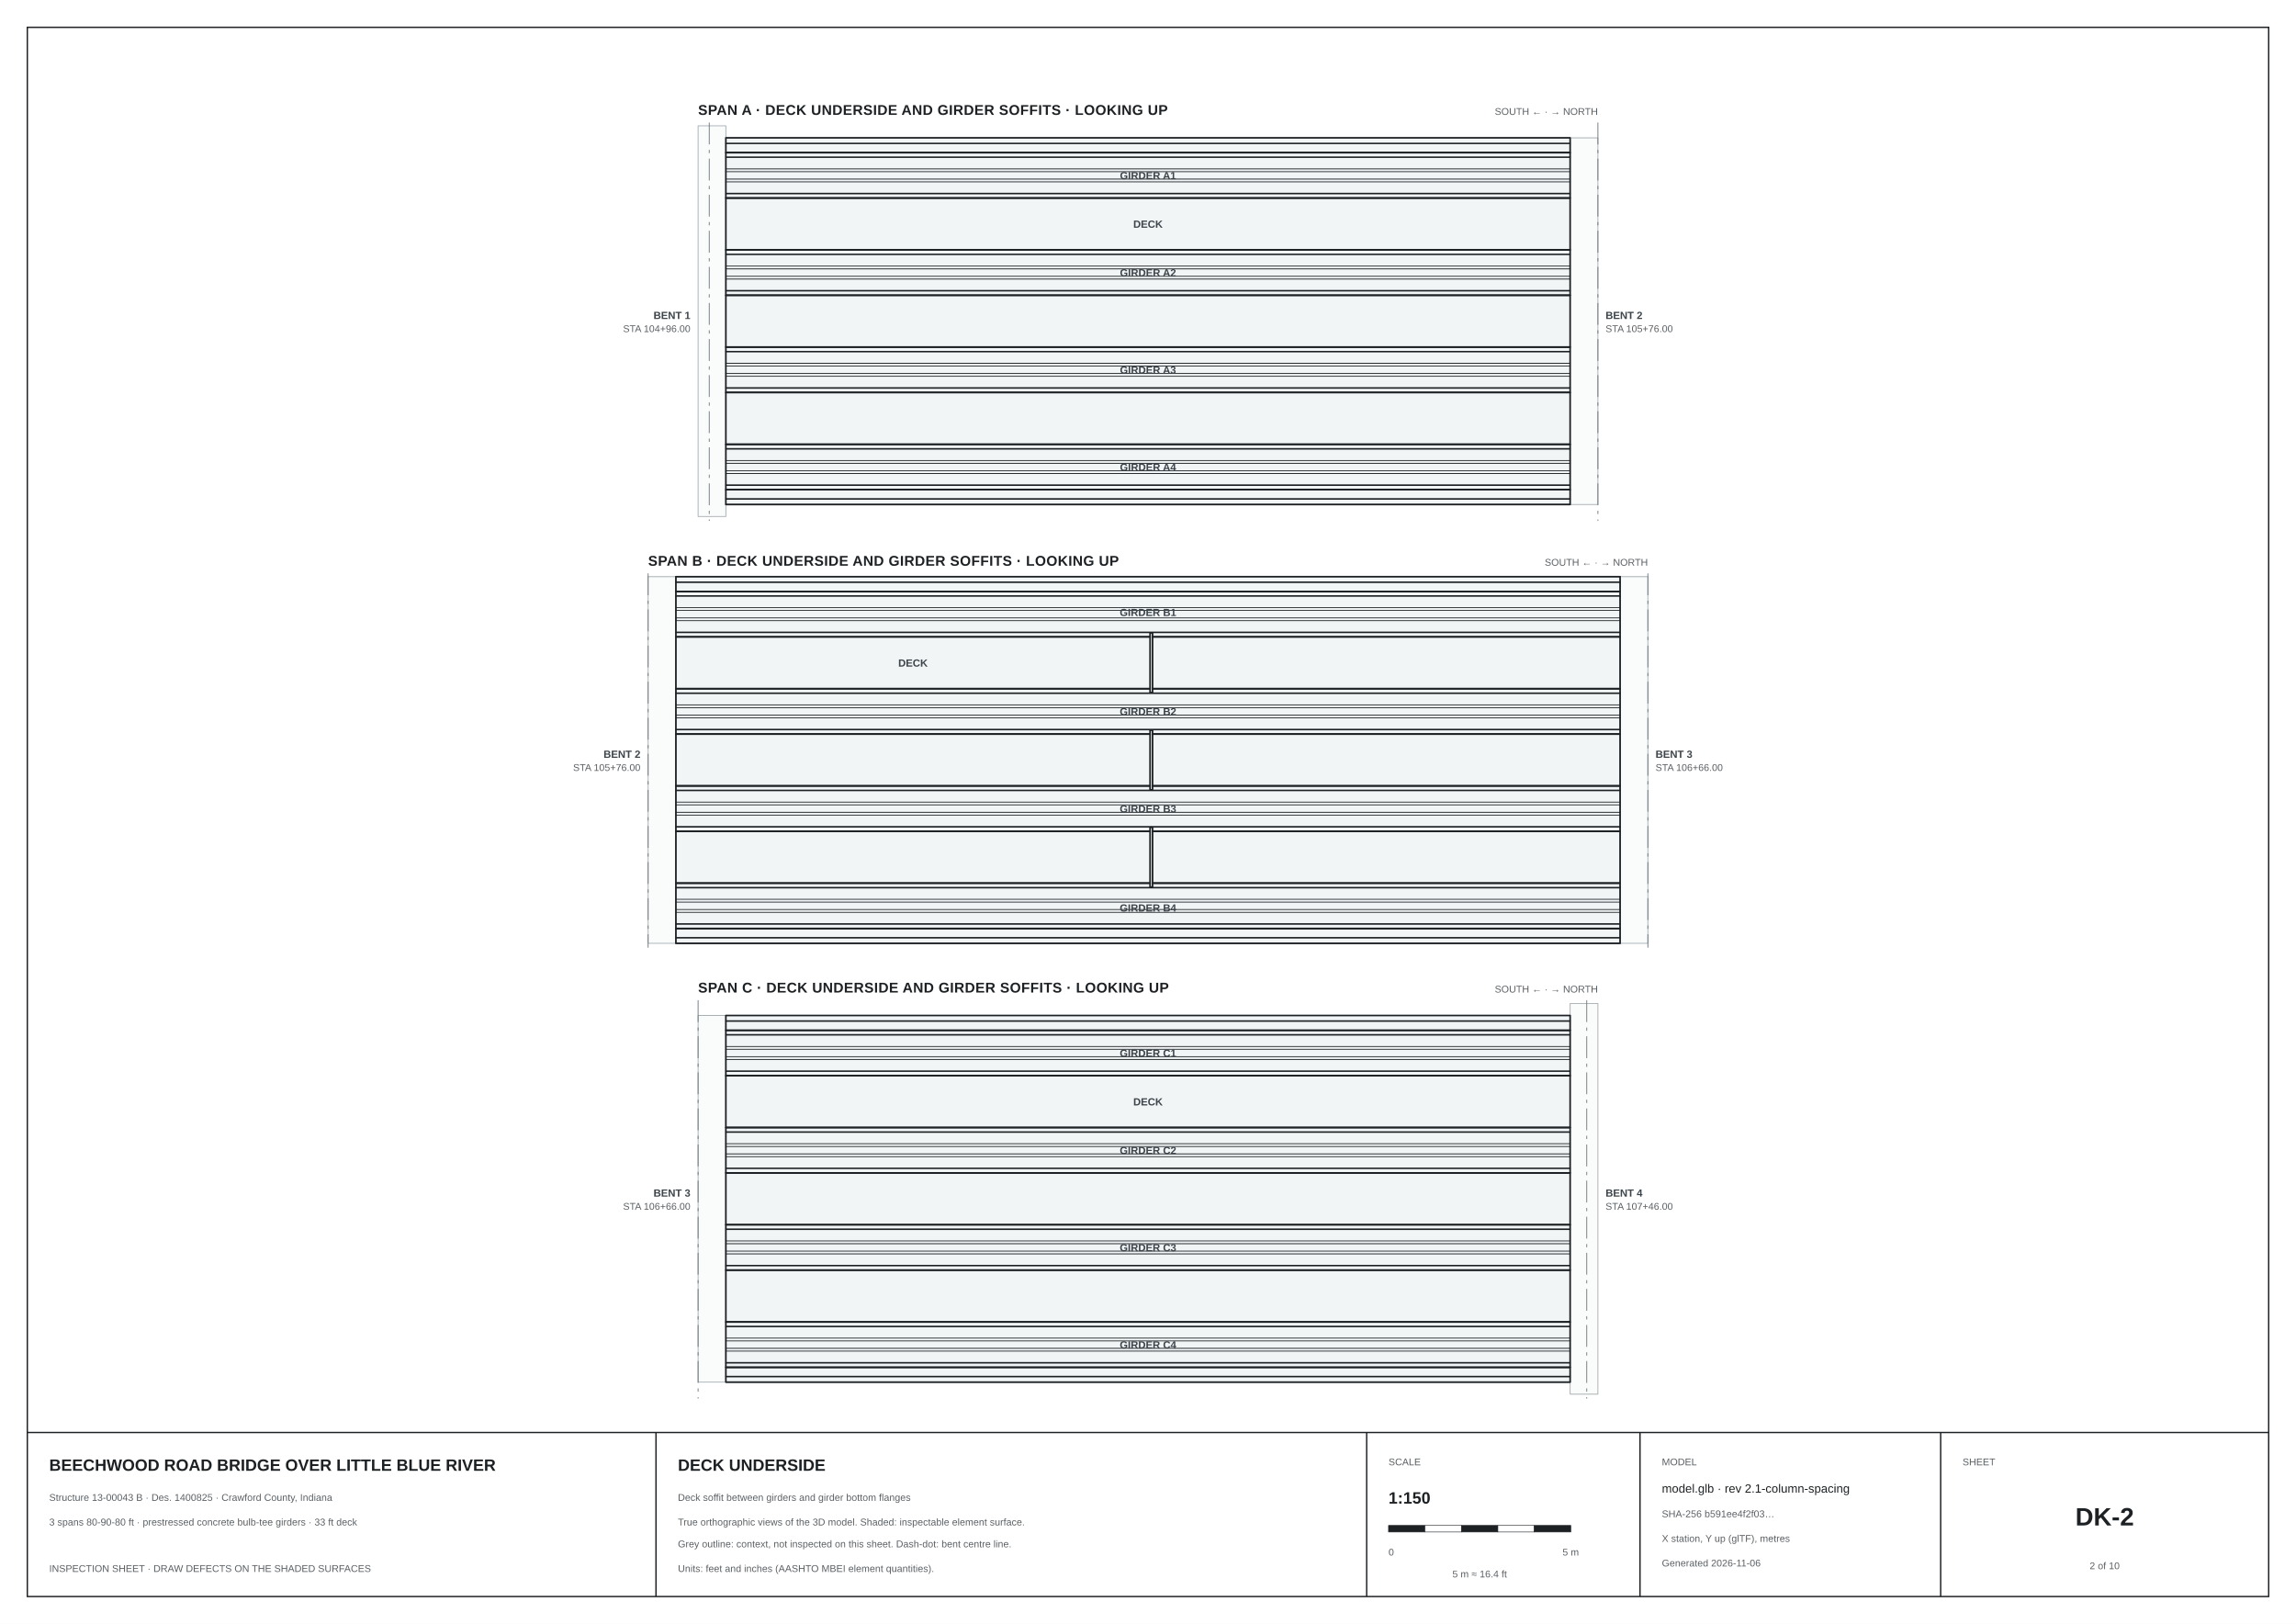
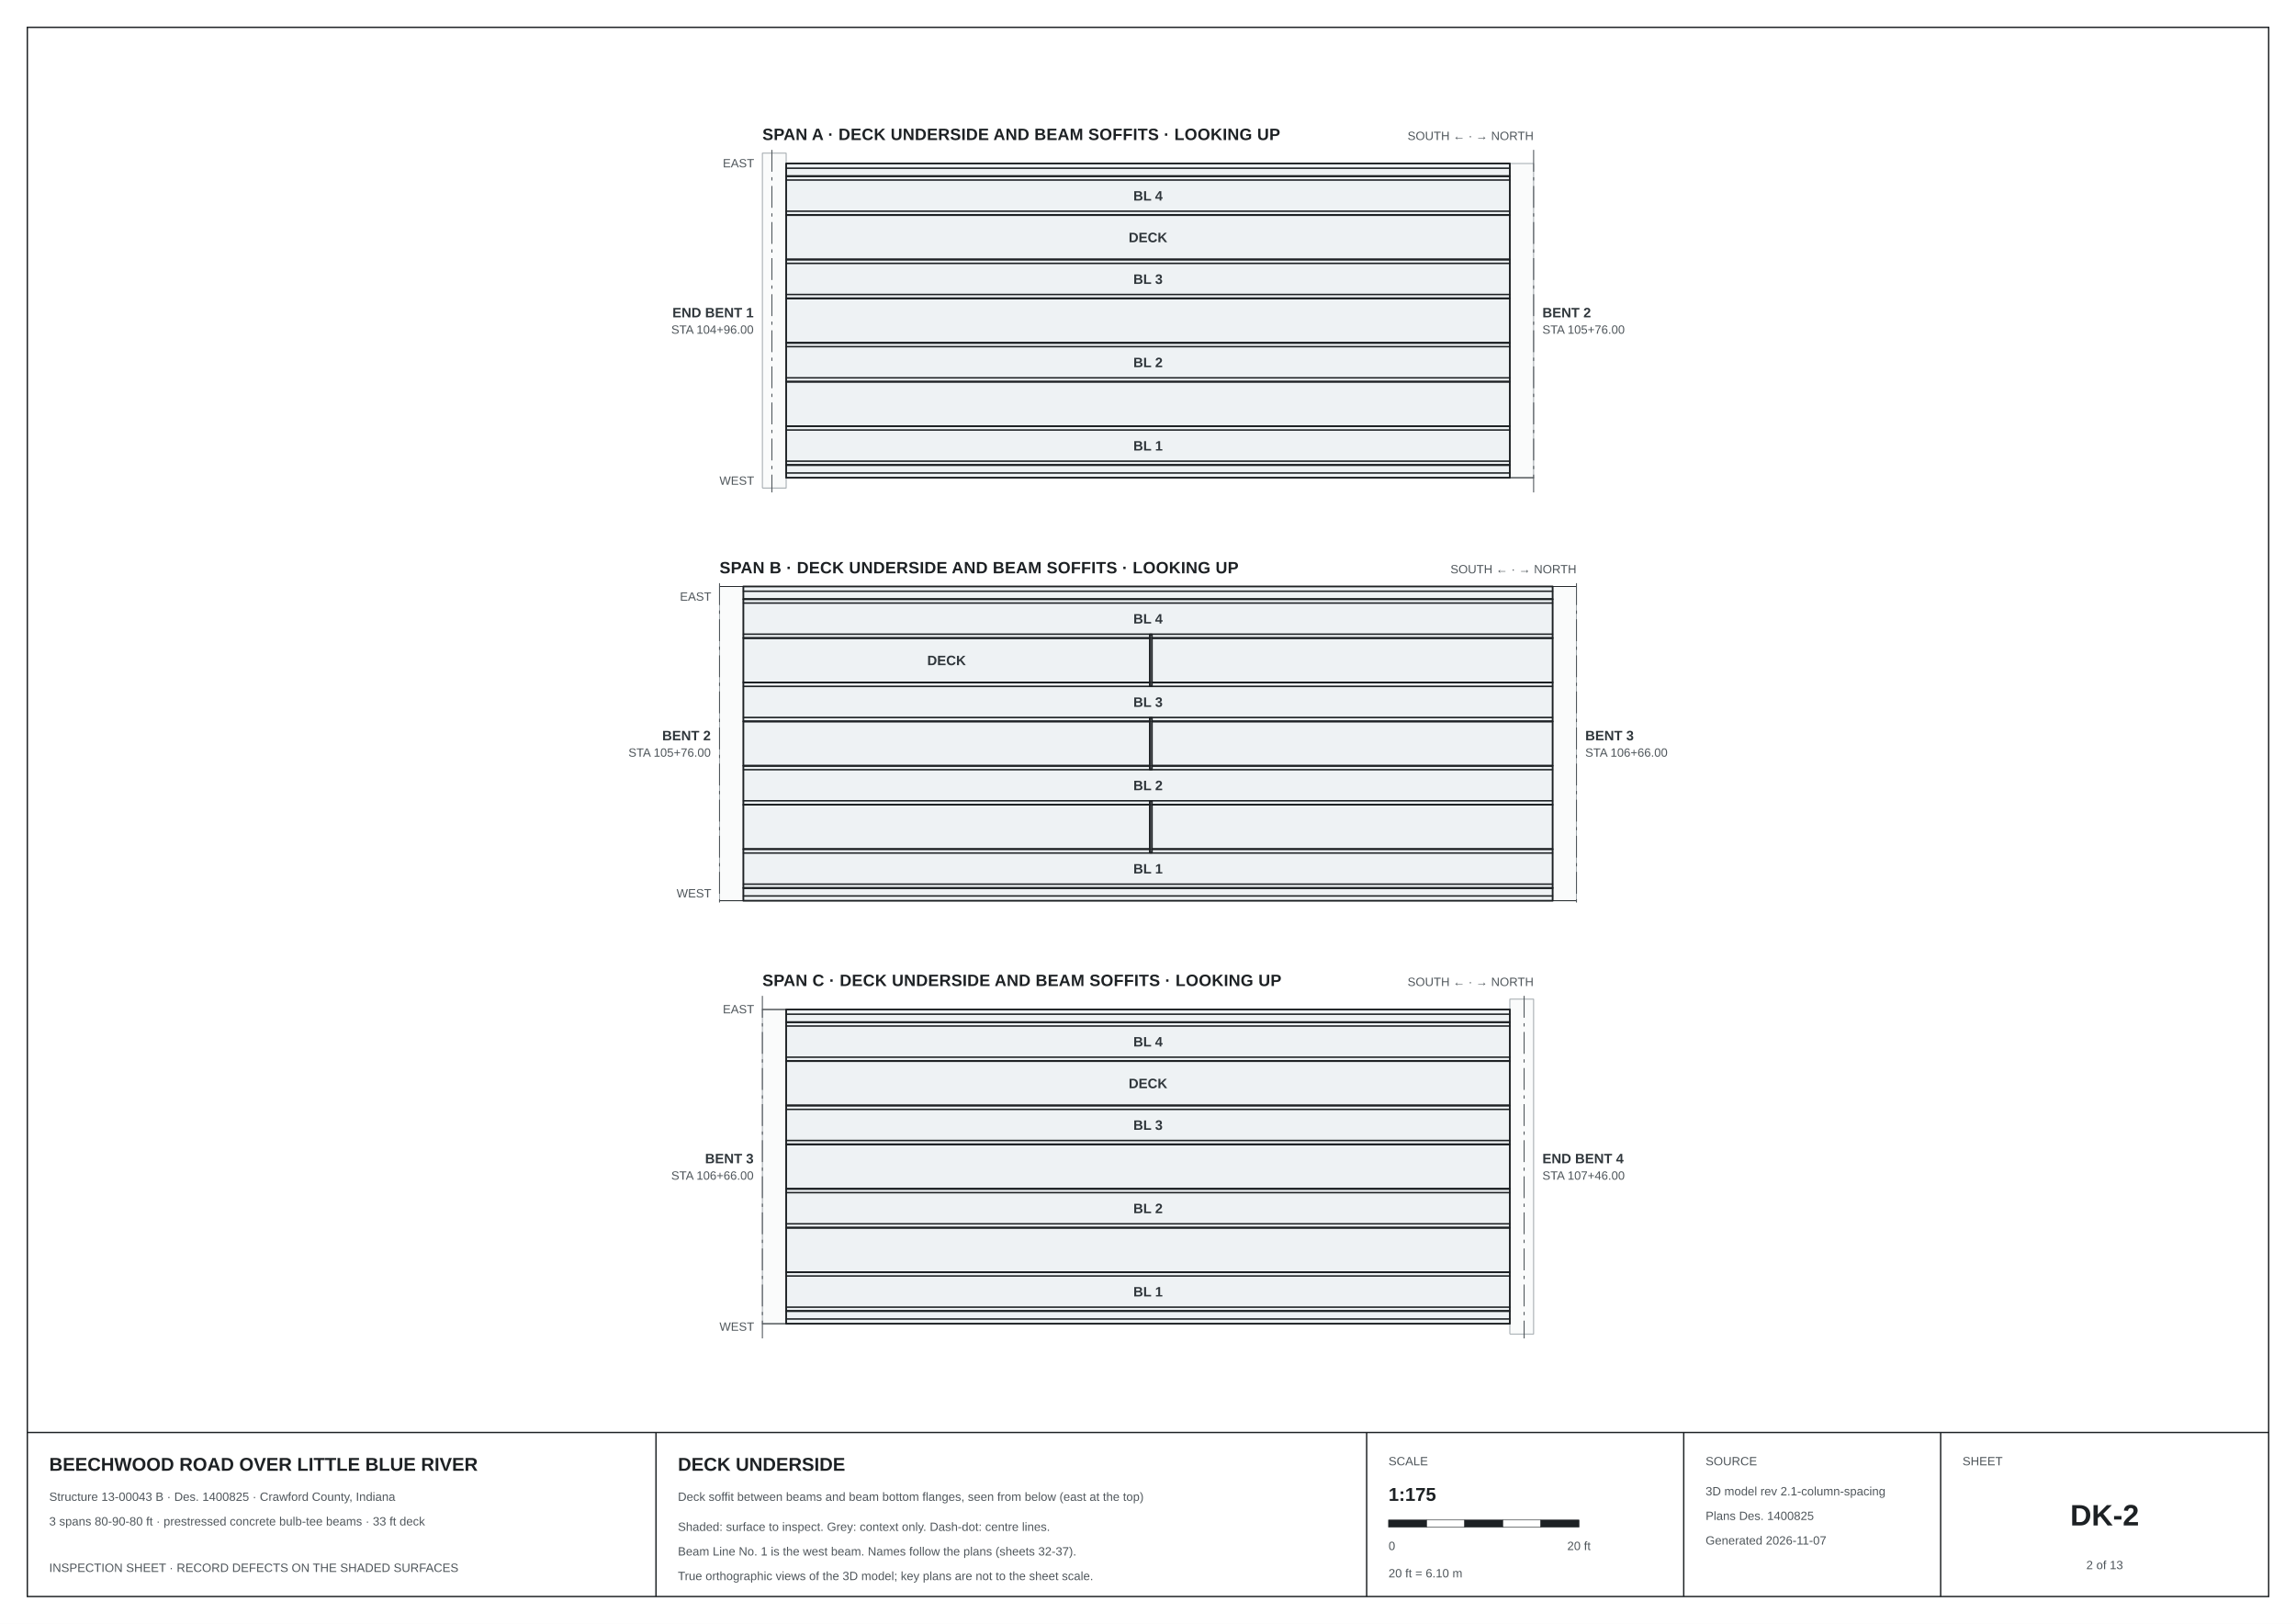
<svg xmlns="http://www.w3.org/2000/svg" viewBox="0 0 420 297" width="420mm" height="297mm">
-   <style>text{font-family:"IBM Plex Sans",Arial,Helvetica,sans-serif;fill:#1d2124}.t{font-size:2.2px}.s{font-size:1.8px;fill:#5a5f63}.h{font-size:2.6px;font-weight:600;letter-spacing:.06px}.big{font-size:4.6px;font-weight:600}.mid{font-size:3px;font-weight:600}.lbl{font-size:1.9px;fill:#3d454b;font-weight:600}.o{fill:none;stroke:#1d2124;stroke-width:.3;stroke-linejoin:round;stroke-linecap:round}.e{fill:none;stroke:#1d2124;stroke-width:.15;stroke-linecap:round}.r{fill:none;stroke:#a3abb0;stroke-width:.15;stroke-linejoin:round}.m{fill:#e3e7ea;stroke:#a3abb0;stroke-width:.1}.f{fill:#f2f5f6;stroke:none}.rf{fill:#fafbfb;stroke:none}.c{fill:none;stroke:#6b7378;stroke-width:.15;stroke-dasharray:4 1 .6 1}.k{fill:none;stroke:#1d2124;stroke-width:.25}.thin{fill:none;stroke:#1d2124;stroke-width:.15}</style>
+   <style>text{font-family:"IBM Plex Sans",Arial,Helvetica,sans-serif;fill:#1d2124}.t{font-size:2.6px}.s{font-size:2.2px;fill:#4f565b}.h{font-size:3px;font-weight:600;letter-spacing:.04px}.big{font-size:5.4px;font-weight:600}.mid{font-size:3.4px;font-weight:600}.lbl{font-size:2.5px;fill:#2f363b;font-weight:600}.ann{font-size:2.3px;fill:#1d2124}.o{fill:none;stroke:#1d2124;stroke-width:.32;stroke-linejoin:round;stroke-linecap:round}.e{fill:none;stroke:#1d2124;stroke-width:.16;stroke-linecap:round}.r{fill:none;stroke:#9aa2a7;stroke-width:.16;stroke-linejoin:round}.m{fill:#e3e7ea;stroke:#9aa2a7;stroke-width:.1}.f{fill:#eef2f4;stroke:none}.rf{fill:#fafbfb;stroke:none}.c{fill:none;stroke:#4f565b;stroke-width:.18;stroke-dasharray:4 1 .6 1}.ld{fill:none;stroke:#4f565b;stroke-width:.15}.ar{fill:#1d2124}.k{fill:none;stroke:#1d2124;stroke-width:.25}.thin{fill:none;stroke:#1d2124;stroke-width:.15}</style>
  <rect width="420" height="297" fill="#fff" />
  <rect x="5" y="5" width="410" height="287" class="k" />
-   <text x="127.70" y="21.01" class="h" text-anchor="start">SPAN A · DECK UNDERSIDE AND GIRDER SOFFITS · LOOKING UP</text>
-   <text x="292.30" y="21.01" class="s" text-anchor="end">SOUTH ← · → NORTH</text>
+   <text x="139.46" y="25.61" class="h" text-anchor="start">SPAN A · DECK UNDERSIDE AND BEAM SOFFITS · LOOKING UP</text>
+   <text x="280.54" y="25.61" class="s" text-anchor="end">SOUTH ← · → NORTH</text>
+   <text x="137.96" y="30.61" class="s" text-anchor="end">EAST</text>
+   <text x="137.96" y="88.66" class="s" text-anchor="end">WEST</text>
  <g id="view-DK2-A">
-     <path class="rf" d="M127.70,23.01 127.70,94.47 132.78,94.47 132.78,23.01Z" />
-     <path class="rf" d="M287.22,92.27 292.30,92.27 292.30,25.21 287.22,25.21Z" />
-     <path class="f" d="M132.78,36.22 287.22,36.22 287.22,27.92 132.78,27.92Z" />
-     <path class="f" d="M132.78,54.00 287.22,54.00 287.22,45.70 132.78,45.70Z" />
-     <path class="f" d="M132.78,71.78 287.22,71.78 287.22,63.48 132.78,63.48Z" />
-     <path class="f" d="M132.78,89.56 287.22,89.56 287.22,81.26 132.78,81.26Z" />
-     <path class="f" d="M132.78,27.92 287.22,27.92 287.22,25.21 132.78,25.21Z" />
-     <path class="f" d="M132.78,36.22 132.78,45.70 287.22,45.70 287.22,36.22Z" />
-     <path class="f" d="M132.78,63.48 287.22,63.48 287.22,54.00 132.78,54.00Z" />
-     <path class="f" d="M132.78,81.26 287.22,81.26 287.22,71.78 132.78,71.78Z" />
-     <path class="f" d="M287.22,89.56 132.78,89.56 132.78,92.27 287.22,92.27Z" />
-     <path class="r" d="M127.70,37.97 127.70,94.47 132.78,94.47 132.78,23.01 127.70,23.01 127.70,37.97" />
-     <path class="r" d="M287.22,92.27 292.30,92.27 292.30,25.21 287.22,25.21 287.22,92.27" />
-     <path class="o" d="M133.61,36.22 287.22,36.22 287.22,27.92 132.78,27.92 132.78,36.22 133.61,36.22" />
-     <path class="e" d="M132.76,28.69 287.24,28.69M132.76,30.89 287.24,30.89M132.76,31.40 287.24,31.40M132.76,27.92 287.24,27.92M132.76,33.26 287.24,33.26M132.76,36.22 287.24,36.22M132.76,32.75 287.24,32.75M132.76,35.46 287.24,35.46M132.76,28.81 287.24,28.81M132.76,35.33 287.24,35.33" />
-     <path class="o" d="M133.61,54.00 287.22,54.00 287.22,45.70 132.78,45.70 132.78,54.00 133.61,54.00" />
-     <path class="e" d="M132.76,46.47 287.24,46.47M132.76,48.67 287.24,48.67M132.76,49.18 287.24,49.18M132.76,45.70 287.24,45.70M132.76,51.04 287.24,51.04M132.76,54.00 287.24,54.00M132.76,50.53 287.24,50.53M132.76,53.24 287.24,53.24M132.76,46.59 287.24,46.59M132.76,53.11 287.24,53.11" />
-     <path class="o" d="M133.61,71.78 287.22,71.78 287.22,63.48 132.78,63.48 132.78,71.78 133.61,71.78" />
-     <path class="e" d="M132.76,64.25 287.24,64.25M132.76,66.45 287.24,66.45M132.76,66.96 287.24,66.96M132.76,63.48 287.24,63.48M132.76,68.82 287.24,68.82M132.76,71.78 287.24,71.78M132.76,68.31 287.24,68.31M132.76,71.02 287.24,71.02M132.76,64.37 287.24,64.37M132.76,70.89 287.24,70.89" />
-     <path class="o" d="M133.61,89.56 287.22,89.56 287.22,81.26 132.78,81.26 132.78,89.56 133.61,89.56" />
-     <path class="e" d="M132.76,82.03 287.24,82.03M132.76,84.23 287.24,84.23M132.76,84.74 287.24,84.74M132.76,81.26 287.24,81.26M132.76,86.60 287.24,86.60M132.76,89.56 287.24,89.56M132.76,86.09 287.24,86.09M132.76,88.80 287.24,88.80M132.76,82.15 287.24,82.15M132.76,88.67 287.24,88.67" />
-     <path class="o" d="M132.78,27.92 287.22,27.92 287.22,25.21 132.78,25.21 132.78,27.92M132.78,40.96 132.78,45.70 287.22,45.70 287.22,36.22 132.78,36.22 132.78,40.96M135.24,63.48 287.22,63.48 287.22,54.00 132.78,54.00 132.78,63.48 135.24,63.48M136.87,81.26 287.22,81.26 287.22,71.78 132.78,71.78 132.78,81.26 136.87,81.26M285.27,89.56 132.78,89.56 132.78,92.27 287.22,92.27 287.22,89.56 285.27,89.56" />
-     <path class="e" d="M132.76,26.17 287.24,26.17M132.76,26.17 287.24,26.17M132.76,26.17 287.24,26.17M132.76,26.18 287.24,26.18M132.76,26.19 287.24,26.19M132.76,26.20 287.24,26.20M132.76,26.21 287.24,26.21M132.76,26.22 287.24,26.22M132.76,26.23 287.24,26.23M132.76,26.24 287.24,26.24M132.76,26.25 287.24,26.25M132.76,26.27 287.24,26.27M132.76,26.28 287.24,26.28M132.76,26.28 287.24,26.28M132.76,26.29 287.24,26.29M132.76,26.29 287.24,26.29M132.76,91.19 287.24,91.19M132.76,91.20 287.24,91.20M132.76,91.20 287.24,91.20M132.76,91.21 287.24,91.21M132.76,91.22 287.24,91.22M132.76,91.23 287.24,91.23M132.76,91.24 287.24,91.24M132.76,91.25 287.24,91.25M132.76,91.27 287.24,91.27M132.76,91.28 287.24,91.28M132.76,91.29 287.24,91.29M132.76,91.30 287.24,91.30M132.76,91.31 287.24,91.31M132.76,91.31 287.24,91.31M132.76,91.32 287.24,91.32M132.76,26.29 287.24,26.29M287.24,91.19 132.76,91.19M132.76,91.32 287.24,91.32M287.24,92.27 132.76,92.27" />
+     <path class="rf" d="M139.46,89.26 143.81,89.26 143.81,28.01 139.46,28.01Z" />
+     <path class="rf" d="M276.19,87.37 280.54,87.37 280.54,29.90 276.19,29.90Z" />
+     <path class="f" d="M276.19,39.33 276.19,32.22 143.81,32.22 143.81,39.33Z" />
+     <path class="f" d="M276.19,54.57 276.19,47.46 143.81,47.46 143.81,54.57Z" />
+     <path class="f" d="M276.19,69.81 276.19,62.70 143.81,62.70 143.81,69.81Z" />
+     <path class="f" d="M276.19,85.05 276.19,77.94 143.81,77.94 143.81,85.05Z" />
+     <path class="f" d="M276.19,32.22 276.19,29.90 143.81,29.90 143.81,32.22Z" />
+     <path class="f" d="M143.81,39.33 143.81,47.46 276.19,47.46 276.19,39.33Z" />
+     <path class="f" d="M276.19,62.70 276.19,54.57 143.81,54.57 143.81,62.70Z" />
+     <path class="f" d="M276.19,69.81 143.81,69.81 143.81,77.94 276.19,77.94Z" />
+     <path class="f" d="M143.81,87.37 276.19,87.37 276.19,85.05 143.81,85.05Z" />
+     <path class="r" d="M139.46,89.26 143.81,89.26 143.81,28.01 139.46,28.01 139.46,89.26" />
+     <path class="r" d="M276.19,87.37 280.54,87.37 280.54,29.90 276.19,29.90 276.19,87.37" />
+     <path class="o" d="M276.19,39.33 276.19,32.22 143.81,32.22 143.81,39.33 276.19,39.33" />
+     <path class="e" d="M143.77,32.22 276.23,32.22M143.77,32.87 276.23,32.87M143.77,32.98 276.23,32.98M143.77,38.57 276.23,38.57M143.77,38.68 276.23,38.68M143.77,39.33 276.23,39.33" />
+     <path class="o" d="M276.19,54.57 276.19,47.46 143.81,47.46 143.81,54.57 276.19,54.57" />
+     <path class="e" d="M143.77,47.46 276.23,47.46M143.77,48.11 276.23,48.11M143.77,48.22 276.23,48.22M143.77,53.81 276.23,53.81M143.77,53.92 276.23,53.92M143.77,54.57 276.23,54.57" />
+     <path class="o" d="M276.19,69.81 276.19,62.70 143.81,62.70 143.81,69.81 276.19,69.81" />
+     <path class="e" d="M143.77,62.70 276.23,62.70M143.77,63.35 276.23,63.35M143.77,63.46 276.23,63.46M143.77,69.05 276.23,69.05M143.77,69.16 276.23,69.16M143.77,69.81 276.23,69.81" />
+     <path class="o" d="M276.19,85.05 276.19,77.94 143.81,77.94 143.81,85.05 276.19,85.05" />
+     <path class="e" d="M143.77,77.94 276.23,77.94M143.77,78.59 276.23,78.59M143.77,78.70 276.23,78.70M143.77,84.29 276.23,84.29M143.77,84.40 276.23,84.40M143.77,85.05 276.23,85.05" />
+     <path class="o" d="M276.19,32.22 276.19,29.90 143.81,29.90 143.81,32.22 276.19,32.22M143.81,39.33 143.81,47.46 276.19,47.46 276.19,39.33 143.81,39.33M276.19,62.70 276.19,54.57 143.81,54.57 143.81,62.70 276.19,62.70M276.19,69.81 143.81,69.81 143.81,77.94 276.19,77.94 276.19,69.81M143.81,87.37 276.19,87.37 276.19,85.05 143.81,85.05 143.81,87.37" />
+     <path class="e" d="M143.80,30.75 276.20,30.75M143.80,86.52 276.20,86.52M143.80,30.71 276.20,30.71M143.80,30.72 276.20,30.72M143.80,30.72 276.20,30.72M143.80,30.72 276.20,30.72M143.80,30.73 276.20,30.73M143.80,30.74 276.20,30.74M143.80,30.76 276.20,30.76M143.80,30.77 276.20,30.77M143.80,30.78 276.20,30.78M143.80,30.79 276.20,30.79M143.80,30.80 276.20,30.80M143.80,30.81 276.20,30.81M143.80,30.81 276.20,30.81M143.80,30.82 276.20,30.82M143.80,30.82 276.20,30.82M143.80,30.82 276.20,30.82M143.80,86.45 276.20,86.45M143.80,86.45 276.20,86.45M143.80,86.45 276.20,86.45M143.80,86.46 276.20,86.46M143.80,86.47 276.20,86.47M143.80,86.47 276.20,86.47M143.80,86.48 276.20,86.48M143.80,86.49 276.20,86.49M143.80,86.50 276.20,86.50M143.80,86.51 276.20,86.51M143.80,86.53 276.20,86.53M143.80,86.54 276.20,86.54M143.80,86.55 276.20,86.55M143.80,86.55 276.20,86.55M143.80,86.56 276.20,86.56M143.80,86.56 276.20,86.56M143.80,87.37 280.54,87.37" />
  </g>
-   <path class="c" d="M129.74,22.41V95.27" />
-   <text x="126.30" y="58.34" class="lbl" text-anchor="end">BENT 1</text>
-   <text x="126.30" y="60.74" class="s" text-anchor="end">STA 104+96.00</text>
-   <path class="c" d="M292.30,22.41V95.27" />
-   <text x="293.70" y="58.34" class="lbl" text-anchor="start">BENT 2</text>
-   <text x="293.70" y="60.74" class="s" text-anchor="start">STA 105+76.00</text>
-   <text x="210.00" y="32.77" class="lbl" text-anchor="middle">GIRDER A1</text>
-   <text x="210.00" y="50.55" class="lbl" text-anchor="middle">GIRDER A2</text>
-   <text x="210.00" y="68.33" class="lbl" text-anchor="middle">GIRDER A3</text>
-   <text x="210.00" y="86.11" class="lbl" text-anchor="middle">GIRDER A4</text>
-   <text x="210.00" y="41.66" class="lbl" text-anchor="middle">DECK</text>
-   <text x="118.56" y="103.47" class="h" text-anchor="start">SPAN B · DECK UNDERSIDE AND GIRDER SOFFITS · LOOKING UP</text>
-   <text x="301.44" y="103.47" class="s" text-anchor="end">SOUTH ← · → NORTH</text>
+   <path class="c" d="M141.20,27.41V90.06" />
+   <text x="137.86" y="58.04" class="lbl" text-anchor="end">END BENT 1</text>
+   <text x="137.86" y="61.04" class="s" text-anchor="end">STA 104+96.00</text>
+   <path class="c" d="M280.54,27.41V90.06" />
+   <text x="282.14" y="58.04" class="lbl" text-anchor="start">BENT 2</text>
+   <text x="282.14" y="61.04" class="s" text-anchor="start">STA 105+76.00</text>
+   <text x="210.00" y="36.68" class="lbl" text-anchor="middle">BL 4</text>
+   <text x="210.00" y="51.92" class="lbl" text-anchor="middle">BL 3</text>
+   <text x="210.00" y="67.16" class="lbl" text-anchor="middle">BL 2</text>
+   <text x="210.00" y="82.40" class="lbl" text-anchor="middle">BL 1</text>
+   <text x="210.00" y="44.30" class="lbl" text-anchor="middle">DECK</text>
+   <text x="131.62" y="104.86" class="h" text-anchor="start">SPAN B · DECK UNDERSIDE AND BEAM SOFFITS · LOOKING UP</text>
+   <text x="288.38" y="104.86" class="s" text-anchor="end">SOUTH ← · → NORTH</text>
+   <text x="130.12" y="109.86" class="s" text-anchor="end">EAST</text>
+   <text x="130.12" y="164.14" class="s" text-anchor="end">WEST</text>
  <g id="view-DK2-B">
-     <path class="rf" d="M118.56,105.47 118.56,172.53 123.64,172.53 123.64,105.47Z" />
-     <path class="rf" d="M296.36,172.53 301.44,172.53 301.44,105.47 296.36,105.47Z" />
-     <path class="rf" d="M210.38,126.68 210.83,126.68 210.83,115.76 210.38,115.76Z" />
-     <path class="rf" d="M210.38,144.46 210.83,144.46 210.83,133.54 210.38,133.54Z" />
-     <path class="rf" d="M210.38,162.24 210.83,162.24 210.83,151.32 210.38,151.32Z" />
-     <path class="f" d="M123.64,116.48 210.38,116.48 210.38,115.76 210.83,115.76 210.83,116.48 296.36,116.48 296.36,108.18 123.64,108.18Z" />
-     <path class="f" d="M123.64,134.26 210.38,134.26 210.38,133.54 210.83,133.54 210.83,134.26 296.36,134.26 296.36,125.96 210.83,125.96 210.83,126.68 210.38,126.68 210.38,125.96 123.64,125.96Z" />
-     <path class="f" d="M123.64,152.04 210.38,152.04 210.38,151.32 210.83,151.32 210.83,152.04 296.36,152.04 296.36,143.74 210.83,143.74 210.83,144.46 210.38,144.46 210.38,143.74 123.64,143.74Z" />
-     <path class="f" d="M123.64,169.82 296.36,169.82 296.36,161.52 210.83,161.52 210.83,162.24 210.38,162.24 210.38,161.52 123.64,161.52Z" />
-     <path class="f" d="M123.64,108.18 296.36,108.18 296.36,105.47 123.64,105.47Z" />
-     <path class="f" d="M123.64,116.48 123.64,125.96 210.38,125.96 210.38,116.48Z" />
-     <path class="f" d="M210.83,125.96 296.36,125.96 296.36,116.48 210.83,116.48Z" />
-     <path class="f" d="M210.38,134.26 123.64,134.26 123.64,143.74 210.38,143.74Z" />
-     <path class="f" d="M296.36,134.26 210.83,134.26 210.83,143.74 296.36,143.74Z" />
-     <path class="f" d="M210.38,152.04 123.64,152.04 123.64,161.52 210.38,161.52Z" />
-     <path class="f" d="M296.36,152.04 210.83,152.04 210.83,161.52 296.36,161.52Z" />
-     <path class="f" d="M296.36,169.82 123.64,169.82 123.64,172.53 296.36,172.53Z" />
-     <path class="r" d="M118.56,121.22 118.56,172.53 123.64,172.53 123.64,105.47 118.56,105.47 118.56,121.22" />
-     <path class="r" d="M296.36,172.53 301.44,172.53 301.44,105.47 296.36,105.47 296.36,172.53" />
-     <path class="r" d="M210.38,126.68 210.83,126.68 210.83,115.76 210.38,115.76 210.38,126.68" />
-     <path class="r" d="M210.38,144.46 210.83,144.46 210.83,133.54 210.38,133.54 210.38,144.46" />
-     <path class="r" d="M210.38,162.24 210.83,162.24 210.83,151.32 210.38,151.32 210.38,162.24" />
-     <path class="o" d="M124.52,116.48 210.38,116.48 210.38,115.76 210.83,115.76 210.83,116.48 296.36,116.48 296.36,108.18 123.64,108.18 123.64,116.48 124.52,116.48" />
-     <path class="e" d="M123.61,108.94 296.39,108.94M123.61,111.14 296.39,111.14M123.61,111.65 296.39,111.65M123.61,108.18 296.39,108.18M123.61,113.52 296.39,113.52M123.61,116.48 210.41,116.48M210.80,116.48 296.39,116.48M123.61,113.01 296.39,113.01M123.61,115.72 296.39,115.72M123.61,109.07 296.39,109.07M123.61,115.59 296.39,115.59" />
-     <path class="o" d="M124.52,134.26 210.38,134.26 210.38,133.54 210.83,133.54 210.83,134.26 296.36,134.26 296.36,125.96 210.83,125.96 210.83,126.68 210.38,126.68 210.38,125.96 123.64,125.96 123.64,134.26 124.52,134.26" />
-     <path class="e" d="M123.61,126.72 296.39,126.72M123.61,128.92 296.39,128.92M123.61,129.43 296.39,129.43M123.61,125.96 210.41,125.96M210.80,125.96 296.39,125.96M123.61,131.30 296.39,131.30M123.61,134.26 210.41,134.26M210.80,134.26 296.39,134.26M123.61,130.79 296.39,130.79M123.61,133.50 296.39,133.50M123.61,126.85 296.39,126.85M123.61,133.37 296.39,133.37" />
-     <path class="o" d="M124.52,152.04 210.38,152.04 210.38,151.32 210.83,151.32 210.83,152.04 296.36,152.04 296.36,143.74 210.83,143.74 210.83,144.46 210.38,144.46 210.38,143.74 123.64,143.74 123.64,152.04 124.52,152.04" />
-     <path class="e" d="M123.61,144.50 296.39,144.50M123.61,146.70 296.39,146.70M123.61,147.21 296.39,147.21M123.61,143.74 210.41,143.74M210.80,143.74 296.39,143.74M123.61,149.08 296.39,149.08M123.61,152.04 210.41,152.04M210.80,152.04 296.39,152.04M123.61,148.57 296.39,148.57M123.61,151.28 296.39,151.28M123.61,144.63 296.39,144.63M123.61,151.15 296.39,151.15" />
-     <path class="o" d="M124.52,169.82 296.36,169.82 296.36,161.52 210.83,161.52 210.83,162.24 210.38,162.24 210.38,161.52 123.64,161.52 123.64,169.82 124.52,169.82" />
-     <path class="e" d="M123.61,162.28 296.39,162.28M123.61,164.48 296.39,164.48M123.61,164.99 296.39,164.99M123.61,161.52 210.41,161.52M210.80,161.52 296.39,161.52M123.61,166.86 296.39,166.86M123.61,169.82 296.39,169.82M123.61,166.35 296.39,166.35M123.61,169.06 296.39,169.06M123.61,162.41 296.39,162.41M123.61,168.93 296.39,168.93" />
-     <path class="o" d="M126.34,108.18 296.36,108.18 296.36,105.47 123.64,105.47 123.64,108.18 126.34,108.18M123.64,121.22 123.64,125.96 210.38,125.96 210.38,116.48 123.64,116.48 123.64,121.22M213.64,125.96 296.36,125.96 296.36,116.48 210.83,116.48 210.83,125.96 213.64,125.96M208.18,134.26 123.64,134.26 123.64,143.74 210.38,143.74 210.38,134.26 208.18,134.26M293.66,134.26 210.83,134.26 210.83,143.74 296.36,143.74 296.36,134.26 293.66,134.26M208.18,152.04 123.64,152.04 123.64,161.52 210.38,161.52 210.38,152.04 208.18,152.04M295.48,152.04 210.83,152.04 210.83,161.52 296.36,161.52 296.36,152.04 295.48,152.04M293.66,169.82 123.64,169.82 123.64,172.53 296.36,172.53 296.36,169.82 293.66,169.82" />
-     <path class="e" d="M123.61,105.47 296.39,105.47M296.39,106.42 123.61,106.42M123.61,106.55 296.39,106.55M296.39,171.45 123.61,171.45M123.61,171.58 296.39,171.58M296.39,172.53 123.61,172.53" />
+     <path class="rf" d="M131.62,164.74 135.98,164.74 135.98,107.26 131.62,107.26Z" />
+     <path class="rf" d="M284.02,164.74 288.38,164.74 288.38,107.26 284.02,107.26Z" />
+     <path class="rf" d="M210.71,116.04 210.33,116.04 210.33,125.48 210.71,125.48Z" />
+     <path class="rf" d="M210.71,131.28 210.33,131.28 210.33,140.72 210.71,140.72Z" />
+     <path class="rf" d="M210.71,146.52 210.33,146.52 210.33,155.96 210.71,155.96Z" />
+     <path class="f" d="M210.33,116.70 210.33,116.04 210.71,116.04 210.71,116.70 284.02,116.70 284.02,109.58 135.98,109.58 135.98,116.70Z" />
+     <path class="f" d="M210.33,131.94 210.33,131.28 210.71,131.28 210.71,131.94 284.02,131.94 284.02,124.82 210.71,124.82 210.71,125.48 210.33,125.48 210.33,124.82 135.98,124.82 135.98,131.94Z" />
+     <path class="f" d="M210.33,147.18 210.33,146.52 210.71,146.52 210.71,147.18 284.02,147.18 284.02,140.06 210.71,140.06 210.71,140.72 210.33,140.72 210.33,140.06 135.98,140.06 135.98,147.18Z" />
+     <path class="f" d="M284.02,162.42 284.02,155.30 210.71,155.30 210.71,155.96 210.33,155.96 210.33,155.30 135.98,155.30 135.98,162.42Z" />
+     <path class="f" d="M284.02,107.26 135.98,107.26 135.98,109.58 284.02,109.58Z" />
+     <path class="f" d="M135.98,124.82 210.33,124.82 210.33,116.70 135.98,116.70Z" />
+     <path class="f" d="M210.71,124.82 284.02,124.82 284.02,116.70 210.71,116.70Z" />
+     <path class="f" d="M210.33,131.94 135.98,131.94 135.98,140.06 210.33,140.06Z" />
+     <path class="f" d="M210.71,140.06 284.02,140.06 284.02,131.94 210.71,131.94Z" />
+     <path class="f" d="M135.98,155.30 210.33,155.30 210.33,147.18 135.98,147.18Z" />
+     <path class="f" d="M284.02,147.18 210.71,147.18 210.71,155.30 284.02,155.30Z" />
+     <path class="f" d="M135.98,164.74 284.02,164.74 284.02,162.42 135.98,162.42Z" />
+     <path class="r" d="M131.62,164.74 135.98,164.74 135.98,107.26 131.62,107.26 131.62,164.74" />
+     <path class="r" d="M284.02,164.74 288.38,164.74 288.38,107.26 284.02,107.26 284.02,164.74" />
+     <path class="r" d="M210.71,116.04 210.33,116.04 210.33,125.48 210.71,125.48 210.71,116.04" />
+     <path class="r" d="M210.71,131.28 210.33,131.28 210.33,140.72 210.71,140.72 210.71,131.28" />
+     <path class="r" d="M210.71,146.52 210.33,146.52 210.33,155.96 210.71,155.96 210.71,146.52" />
+     <path class="o" d="M210.33,116.70 210.33,116.04 210.71,116.04 210.71,116.70 284.02,116.70 284.02,109.58 135.98,109.58 135.98,116.70 210.33,116.70" />
+     <path class="e" d="M135.96,109.58 284.04,109.58M135.96,110.24 284.04,110.24M135.96,110.35 284.04,110.35M135.96,115.93 284.04,115.93M135.96,116.04 284.04,116.04M135.96,116.70 210.33,116.70M210.67,116.70 284.04,116.70" />
+     <path class="o" d="M210.33,131.94 210.33,131.28 210.71,131.28 210.71,131.94 284.02,131.94 284.02,124.82 210.71,124.82 210.71,125.48 210.33,125.48 210.33,124.82 135.98,124.82 135.98,131.94 210.33,131.94" />
+     <path class="e" d="M135.96,124.82 210.33,124.82M135.96,125.48 284.04,125.48M135.96,125.59 284.04,125.59M135.96,131.17 284.04,131.17M135.96,131.28 284.04,131.28M135.96,131.94 210.33,131.94M210.67,124.82 284.04,124.82M210.67,131.94 284.04,131.94" />
+     <path class="o" d="M210.33,147.18 210.33,146.52 210.71,146.52 210.71,147.18 284.02,147.18 284.02,140.06 210.71,140.06 210.71,140.72 210.33,140.72 210.33,140.06 135.98,140.06 135.98,147.18 210.33,147.18" />
+     <path class="e" d="M135.96,140.06 210.33,140.06M135.96,140.72 284.04,140.72M135.96,140.83 284.04,140.83M135.96,146.41 284.04,146.41M135.96,146.52 284.04,146.52M135.96,147.18 210.33,147.18M210.67,140.06 284.04,140.06M210.67,147.18 284.04,147.18" />
+     <path class="o" d="M284.02,162.42 284.02,155.30 210.71,155.30 210.71,155.96 210.33,155.96 210.33,155.30 135.98,155.30 135.98,162.42 284.02,162.42" />
+     <path class="e" d="M135.96,155.30 210.33,155.30M135.96,155.96 284.04,155.96M135.96,156.07 284.04,156.07M135.96,161.65 284.04,161.65M135.96,161.76 284.04,161.76M135.96,162.42 284.04,162.42M210.67,155.30 284.04,155.30" />
+     <path class="o" d="M284.02,107.26 135.98,107.26 135.98,109.58 284.02,109.58 284.02,107.26M135.98,124.82 210.33,124.82 210.33,116.70 135.98,116.70 135.98,124.82M210.71,124.82 284.02,124.82 284.02,116.70 210.71,116.70 210.71,124.82M210.33,131.94 135.98,131.94 135.98,140.06 210.33,140.06 210.33,131.94M210.71,140.06 284.02,140.06 284.02,131.94 210.71,131.94 210.71,140.06M135.98,155.30 210.33,155.30 210.33,147.18 135.98,147.18 135.98,155.30M284.02,147.18 210.71,147.18 210.71,155.30 284.02,155.30 284.02,147.18M135.98,164.74 284.02,164.74 284.02,162.42 135.98,162.42 135.98,164.74" />
+     <path class="e" d="M131.62,107.26 288.38,107.26M131.62,164.74 288.38,164.74M135.96,108.08 284.04,108.08M135.96,108.19 284.04,108.19M135.96,163.81 284.04,163.81M135.96,163.92 284.04,163.92" />
  </g>
-   <path class="c" d="M118.56,104.87V173.33" />
-   <text x="117.16" y="138.60" class="lbl" text-anchor="end">BENT 2</text>
-   <text x="117.16" y="141.00" class="s" text-anchor="end">STA 105+76.00</text>
-   <path class="c" d="M301.44,104.87V173.33" />
-   <text x="302.84" y="138.60" class="lbl" text-anchor="start">BENT 3</text>
-   <text x="302.84" y="141.00" class="s" text-anchor="start">STA 106+66.00</text>
-   <text x="210.00" y="112.67" class="lbl" text-anchor="middle">GIRDER B1</text>
-   <text x="210.00" y="130.81" class="lbl" text-anchor="middle">GIRDER B2</text>
-   <text x="210.00" y="148.59" class="lbl" text-anchor="middle">GIRDER B3</text>
-   <text x="210.00" y="166.73" class="lbl" text-anchor="middle">GIRDER B4</text>
-   <text x="167.01" y="121.92" class="lbl" text-anchor="middle">DECK</text>
-   <text x="127.70" y="181.53" class="h" text-anchor="start">SPAN C · DECK UNDERSIDE AND GIRDER SOFFITS · LOOKING UP</text>
-   <text x="292.30" y="181.53" class="s" text-anchor="end">SOUTH ← · → NORTH</text>
+   <path class="c" d="M131.62,106.66V165.54" />
+   <text x="130.02" y="135.40" class="lbl" text-anchor="end">BENT 2</text>
+   <text x="130.02" y="138.40" class="s" text-anchor="end">STA 105+76.00</text>
+   <path class="c" d="M288.38,106.66V165.54" />
+   <text x="289.98" y="135.40" class="lbl" text-anchor="start">BENT 3</text>
+   <text x="289.98" y="138.40" class="s" text-anchor="start">STA 106+66.00</text>
+   <text x="210.00" y="114.04" class="lbl" text-anchor="middle">BL 4</text>
+   <text x="210.00" y="129.28" class="lbl" text-anchor="middle">BL 3</text>
+   <text x="210.00" y="144.52" class="lbl" text-anchor="middle">BL 2</text>
+   <text x="210.00" y="159.76" class="lbl" text-anchor="middle">BL 1</text>
+   <text x="173.15" y="121.66" class="lbl" text-anchor="middle">DECK</text>
+   <text x="139.46" y="180.34" class="h" text-anchor="start">SPAN C · DECK UNDERSIDE AND BEAM SOFFITS · LOOKING UP</text>
+   <text x="280.54" y="180.34" class="s" text-anchor="end">SOUTH ← · → NORTH</text>
+   <text x="137.96" y="185.34" class="s" text-anchor="end">EAST</text>
+   <text x="137.96" y="243.39" class="s" text-anchor="end">WEST</text>
  <g id="view-DK2-C">
-     <path class="rf" d="M127.70,185.73 127.70,252.79 132.78,252.79 132.78,185.73Z" />
-     <path class="rf" d="M287.22,183.53 287.22,254.99 292.30,254.99 292.30,183.53Z" />
-     <path class="f" d="M132.78,196.74 287.22,196.74 287.22,188.44 132.78,188.44Z" />
-     <path class="f" d="M132.78,214.52 287.22,214.52 287.22,206.22 132.78,206.22Z" />
-     <path class="f" d="M132.78,232.30 287.22,232.30 287.22,224.00 132.78,224.00Z" />
-     <path class="f" d="M132.78,250.08 287.22,250.08 287.22,241.78 132.78,241.78Z" />
-     <path class="f" d="M287.22,185.73 132.78,185.73 132.78,188.44 287.22,188.44Z" />
-     <path class="f" d="M132.78,196.74 132.78,206.22 287.22,206.22 287.22,196.74Z" />
-     <path class="f" d="M132.78,224.00 287.22,224.00 287.22,214.52 132.78,214.52Z" />
-     <path class="f" d="M132.78,241.78 287.22,241.78 287.22,232.30 132.78,232.30Z" />
-     <path class="f" d="M132.78,252.79 287.22,252.79 287.22,250.08 132.78,250.08Z" />
-     <path class="r" d="M127.70,201.48 127.70,252.79 132.78,252.79 132.78,185.73 127.70,185.73 127.70,201.48" />
-     <path class="r" d="M287.22,201.48 287.22,254.99 292.30,254.99 292.30,183.53 287.22,183.53 287.22,201.48" />
-     <path class="o" d="M133.10,196.74 287.22,196.74 287.22,188.44 132.78,188.44 132.78,196.74 133.10,196.74" />
-     <path class="e" d="M132.76,189.20 287.24,189.20M132.76,191.40 287.24,191.40M132.76,191.91 287.24,191.91M132.76,188.44 287.24,188.44M132.76,193.77 287.24,193.77M132.76,196.74 287.24,196.74M132.76,193.26 287.24,193.26M132.76,195.97 287.24,195.97M132.76,189.33 287.24,189.33M132.76,195.85 287.24,195.85" />
-     <path class="o" d="M133.10,214.52 287.22,214.52 287.22,206.22 132.78,206.22 132.78,214.52 133.10,214.52" />
-     <path class="e" d="M132.76,206.98 287.24,206.98M132.76,209.18 287.24,209.18M132.76,209.69 287.24,209.69M132.76,206.22 287.24,206.22M132.76,211.55 287.24,211.55M132.76,214.52 287.24,214.52M132.76,211.04 287.24,211.04M132.76,213.75 287.24,213.75M132.76,207.11 287.24,207.11M132.76,213.63 287.24,213.63" />
-     <path class="o" d="M133.10,232.30 287.22,232.30 287.22,224.00 132.78,224.00 132.78,232.30 133.10,232.30" />
-     <path class="e" d="M132.76,224.76 287.24,224.76M132.76,226.96 287.24,226.96M132.76,227.47 287.24,227.47M132.76,224.00 287.24,224.00M132.76,229.33 287.24,229.33M132.76,232.30 287.24,232.30M132.76,228.82 287.24,228.82M132.76,231.53 287.24,231.53M132.76,224.89 287.24,224.89M132.76,231.41 287.24,231.41" />
-     <path class="o" d="M133.10,250.08 287.22,250.08 287.22,241.78 132.78,241.78 132.78,250.08 133.10,250.08" />
-     <path class="e" d="M132.76,242.54 287.24,242.54M132.76,244.74 287.24,244.74M132.76,245.25 287.24,245.25M132.76,241.78 287.24,241.78M132.76,247.11 287.24,247.11M132.76,250.08 287.24,250.08M132.76,246.60 287.24,246.60M132.76,249.31 287.24,249.31M132.76,242.67 287.24,242.67M132.76,249.19 287.24,249.19" />
-     <path class="o" d="M283.70,185.73 132.78,185.73 132.78,188.44 287.22,188.44 287.22,185.73 283.70,185.73M132.78,201.48 132.78,206.22 287.22,206.22 287.22,196.74 132.78,196.74 132.78,201.48M134.73,224.00 287.22,224.00 287.22,214.52 132.78,214.52 132.78,224.00 134.73,224.00M136.37,241.78 287.22,241.78 287.22,232.30 132.78,232.30 132.78,241.78 136.37,241.78M268.81,252.79 287.22,252.79 287.22,250.08 132.78,250.08 132.78,252.79 268.81,252.79" />
-     <path class="e" d="M132.76,186.68 287.24,186.68M287.24,185.73 132.76,185.73M132.76,251.71 287.24,251.71M287.24,186.81 132.76,186.81M132.76,252.79 287.24,252.79M287.24,251.83 132.76,251.83" />
+     <path class="rf" d="M139.46,242.10 143.81,242.10 143.81,184.63 139.46,184.63Z" />
+     <path class="rf" d="M276.19,243.99 280.54,243.99 280.54,182.74 276.19,182.74Z" />
+     <path class="f" d="M276.19,194.06 276.19,186.95 143.81,186.95 143.81,194.06Z" />
+     <path class="f" d="M276.19,209.30 276.19,202.19 143.81,202.19 143.81,209.30Z" />
+     <path class="f" d="M276.19,224.54 276.19,217.43 143.81,217.43 143.81,224.54Z" />
+     <path class="f" d="M276.19,239.78 276.19,232.67 143.81,232.67 143.81,239.78Z" />
+     <path class="f" d="M276.19,186.95 276.19,184.63 143.81,184.63 143.81,186.95Z" />
+     <path class="f" d="M143.81,194.06 143.81,202.19 276.19,202.19 276.19,194.06Z" />
+     <path class="f" d="M276.19,217.43 276.19,209.30 143.81,209.30 143.81,217.43Z" />
+     <path class="f" d="M276.19,224.54 143.81,224.54 143.81,232.67 276.19,232.67Z" />
+     <path class="f" d="M143.81,242.10 276.19,242.10 276.19,239.78 143.81,239.78Z" />
+     <path class="r" d="M139.46,242.10 143.81,242.10 143.81,184.63 139.46,184.63 139.46,242.10" />
+     <path class="r" d="M276.19,243.99 280.54,243.99 280.54,182.74 276.19,182.74 276.19,243.99" />
+     <path class="o" d="M276.19,194.06 276.19,186.95 143.81,186.95 143.81,194.06 276.19,194.06" />
+     <path class="e" d="M143.77,186.95 276.23,186.95M143.77,187.60 276.23,187.60M143.77,187.71 276.23,187.71M143.77,193.30 276.23,193.30M143.77,193.41 276.23,193.41M143.77,194.06 276.23,194.06" />
+     <path class="o" d="M276.19,209.30 276.19,202.19 143.81,202.19 143.81,209.30 276.19,209.30" />
+     <path class="e" d="M143.77,202.19 276.23,202.19M143.77,202.84 276.23,202.84M143.77,202.95 276.23,202.95M143.77,208.54 276.23,208.54M143.77,208.65 276.23,208.65M143.77,209.30 276.23,209.30" />
+     <path class="o" d="M276.19,224.54 276.19,217.43 143.81,217.43 143.81,224.54 276.19,224.54" />
+     <path class="e" d="M143.77,217.43 276.23,217.43M143.77,218.08 276.23,218.08M143.77,218.19 276.23,218.19M143.77,223.78 276.23,223.78M143.77,223.89 276.23,223.89M143.77,224.54 276.23,224.54" />
+     <path class="o" d="M276.19,239.78 276.19,232.67 143.81,232.67 143.81,239.78 276.19,239.78" />
+     <path class="e" d="M143.77,232.67 276.23,232.67M143.77,233.32 276.23,233.32M143.77,233.43 276.23,233.43M143.77,239.02 276.23,239.02M143.77,239.13 276.23,239.13M143.77,239.78 276.23,239.78" />
+     <path class="o" d="M276.19,186.95 276.19,184.63 143.81,184.63 143.81,186.95 276.19,186.95M143.81,194.06 143.81,202.19 276.19,202.19 276.19,194.06 143.81,194.06M276.19,217.43 276.19,209.30 143.81,209.30 143.81,217.43 276.19,217.43M276.19,224.54 143.81,224.54 143.81,232.67 276.19,232.67 276.19,224.54M143.81,242.10 276.19,242.10 276.19,239.78 143.81,239.78 143.81,242.10" />
+     <path class="e" d="M139.46,184.63 276.22,184.63M139.46,242.10 276.22,242.10M143.80,185.44 276.22,185.44M143.80,185.55 276.22,185.55M143.80,241.18 276.22,241.18M143.80,241.29 276.22,241.29" />
  </g>
-   <path class="c" d="M127.70,182.93V255.79" />
-   <text x="126.30" y="218.86" class="lbl" text-anchor="end">BENT 3</text>
-   <text x="126.30" y="221.26" class="s" text-anchor="end">STA 106+66.00</text>
-   <path class="c" d="M290.26,182.93V255.79" />
-   <text x="293.70" y="218.86" class="lbl" text-anchor="start">BENT 4</text>
-   <text x="293.70" y="221.26" class="s" text-anchor="start">STA 107+46.00</text>
-   <text x="210.00" y="193.29" class="lbl" text-anchor="middle">GIRDER C1</text>
-   <text x="210.00" y="211.07" class="lbl" text-anchor="middle">GIRDER C2</text>
-   <text x="210.00" y="228.85" class="lbl" text-anchor="middle">GIRDER C3</text>
-   <text x="210.00" y="246.63" class="lbl" text-anchor="middle">GIRDER C4</text>
-   <text x="210.00" y="202.18" class="lbl" text-anchor="middle">DECK</text>
-   <path class="k" d="M5,262.0H415M120,262.0V292M250,262.0V292M300,262.0V292M355,262.0V292" />
-   <text x="9.00" y="269.00" class="mid" text-anchor="start">BEECHWOOD ROAD BRIDGE OVER LITTLE BLUE RIVER</text>
+   <path class="c" d="M139.46,182.14V244.79" />
+   <text x="137.86" y="212.76" class="lbl" text-anchor="end">BENT 3</text>
+   <text x="137.86" y="215.76" class="s" text-anchor="end">STA 106+66.00</text>
+   <path class="c" d="M278.80,182.14V244.79" />
+   <text x="282.14" y="212.76" class="lbl" text-anchor="start">END BENT 4</text>
+   <text x="282.14" y="215.76" class="s" text-anchor="start">STA 107+46.00</text>
+   <text x="210.00" y="191.40" class="lbl" text-anchor="middle">BL 4</text>
+   <text x="210.00" y="206.64" class="lbl" text-anchor="middle">BL 3</text>
+   <text x="210.00" y="221.88" class="lbl" text-anchor="middle">BL 2</text>
+   <text x="210.00" y="237.12" class="lbl" text-anchor="middle">BL 1</text>
+   <text x="210.00" y="199.02" class="lbl" text-anchor="middle">DECK</text>
+   <path class="k" d="M5,262.0H415M120,262.0V292M250,262.0V292M308,262.0V292M355,262.0V292" />
+   <text x="9.00" y="269.00" class="mid" text-anchor="start">BEECHWOOD ROAD OVER LITTLE BLUE RIVER</text>
  <text x="9.00" y="274.50" class="s" text-anchor="start">Structure 13-00043 B · Des. 1400825 · Crawford County, Indiana</text>
-   <text x="9.00" y="279.00" class="s" text-anchor="start">3 spans 80-90-80 ft · prestressed concrete bulb-tee girders · 33 ft deck</text>
-   <text x="9.00" y="287.50" class="s" text-anchor="start">INSPECTION SHEET · DRAW DEFECTS ON THE SHADED SURFACES</text>
+   <text x="9.00" y="279.00" class="s" text-anchor="start">3 spans 80-90-80 ft · prestressed concrete bulb-tee beams · 33 ft deck</text>
+   <text x="9.00" y="287.50" class="s" text-anchor="start">INSPECTION SHEET · RECORD DEFECTS ON THE SHADED SURFACES</text>
  <text x="124.00" y="269.00" class="mid" text-anchor="start">DECK UNDERSIDE</text>
-   <text x="124.00" y="274.50" class="s" text-anchor="start">Deck soffit between girders and girder bottom flanges</text>
-   <text x="124.00" y="279.00" class="s" text-anchor="start">True orthographic views of the 3D model. Shaded: inspectable element surface.</text>
-   <text x="124.00" y="283.00" class="s" text-anchor="start">Grey outline: context, not inspected on this sheet. Dash-dot: bent centre line.</text>
-   <text x="124.00" y="287.50" class="s" text-anchor="start">Units: feet and inches (AASHTO MBEI element quantities).</text>
+   <text x="124.00" y="274.50" class="s" text-anchor="start">Deck soffit between beams and beam bottom flanges, seen from below (east at the top)</text>
+   <text x="124.00" y="280.00" class="s" text-anchor="start">Shaded: surface to inspect. Grey: context only. Dash-dot: centre lines.</text>
+   <text x="124.00" y="284.50" class="s" text-anchor="start">Beam Line No. 1 is the west beam. Names follow the plans (sheets 32-37).</text>
+   <text x="124.00" y="289.00" class="s" text-anchor="start">True orthographic views of the 3D model; key plans are not to the sheet scale.</text>
  <text x="254.00" y="268.00" class="s" text-anchor="start">SCALE</text>
-   <text x="254.00" y="275.00" class="mid" text-anchor="start">1:150</text>
-   <rect x="254.00" y="279.0" width="6.67" height="1.2" fill="#1d2124" stroke="#1d2124" stroke-width=".1" />
-   <rect x="260.67" y="279.0" width="6.67" height="1.2" fill="#fff" stroke="#1d2124" stroke-width=".1" />
-   <rect x="267.33" y="279.0" width="6.67" height="1.2" fill="#1d2124" stroke="#1d2124" stroke-width=".1" />
-   <rect x="274.00" y="279.0" width="6.67" height="1.2" fill="#fff" stroke="#1d2124" stroke-width=".1" />
-   <rect x="280.67" y="279.0" width="6.67" height="1.2" fill="#1d2124" stroke="#1d2124" stroke-width=".1" />
-   <text x="254.00" y="284.50" class="s" text-anchor="start">0</text>
-   <text x="287.33" y="284.50" class="s" text-anchor="middle">5 m</text>
-   <text x="270.67" y="288.50" class="s" text-anchor="middle">5 m ≈ 16.4 ft</text>
-   <text x="304.00" y="268.00" class="s" text-anchor="start">MODEL</text>
-   <text x="304.00" y="273.00" class="t" text-anchor="start">model.glb · rev 2.1-column-spacing</text>
-   <text x="304.00" y="277.50" class="s" text-anchor="start">SHA-256 b591ee4f2f03…</text>
-   <text x="304.00" y="282.00" class="s" text-anchor="start">X station, Y up (glTF), metres</text>
-   <text x="304.00" y="286.50" class="s" text-anchor="start">Generated 2026-11-06</text>
+   <text x="254.00" y="274.50" class="mid" text-anchor="start">1:175</text>
+   <rect x="254.00" y="278.0" width="6.97" height="1.3" fill="#1d2124" stroke="#1d2124" stroke-width=".1" />
+   <rect x="260.97" y="278.0" width="6.97" height="1.3" fill="#fff" stroke="#1d2124" stroke-width=".1" />
+   <rect x="267.93" y="278.0" width="6.97" height="1.3" fill="#1d2124" stroke="#1d2124" stroke-width=".1" />
+   <rect x="274.90" y="278.0" width="6.97" height="1.3" fill="#fff" stroke="#1d2124" stroke-width=".1" />
+   <rect x="281.87" y="278.0" width="6.97" height="1.3" fill="#1d2124" stroke="#1d2124" stroke-width=".1" />
+   <text x="254.00" y="283.50" class="s" text-anchor="start">0</text>
+   <text x="288.83" y="283.50" class="s" text-anchor="middle">20 ft</text>
+   <text x="254.00" y="288.50" class="s" text-anchor="start">20 ft = 6.10 m</text>
+   <text x="312.00" y="268.00" class="s" text-anchor="start">SOURCE</text>
+   <text x="312.00" y="273.50" class="s" text-anchor="start">3D model rev 2.1-column-spacing</text>
+   <text x="312.00" y="278.00" class="s" text-anchor="start">Plans Des. 1400825</text>
+   <text x="312.00" y="282.50" class="s" text-anchor="start">Generated 2026-11-07</text>
  <text x="359.00" y="268.00" class="s" text-anchor="start">SHEET</text>
  <text x="385.00" y="279.00" class="big" text-anchor="middle">DK-2</text>
-   <text x="385.00" y="287.00" class="s" text-anchor="middle">2 of 10</text>
+   <text x="385.00" y="287.00" class="s" text-anchor="middle">2 of 13</text>
</svg>
